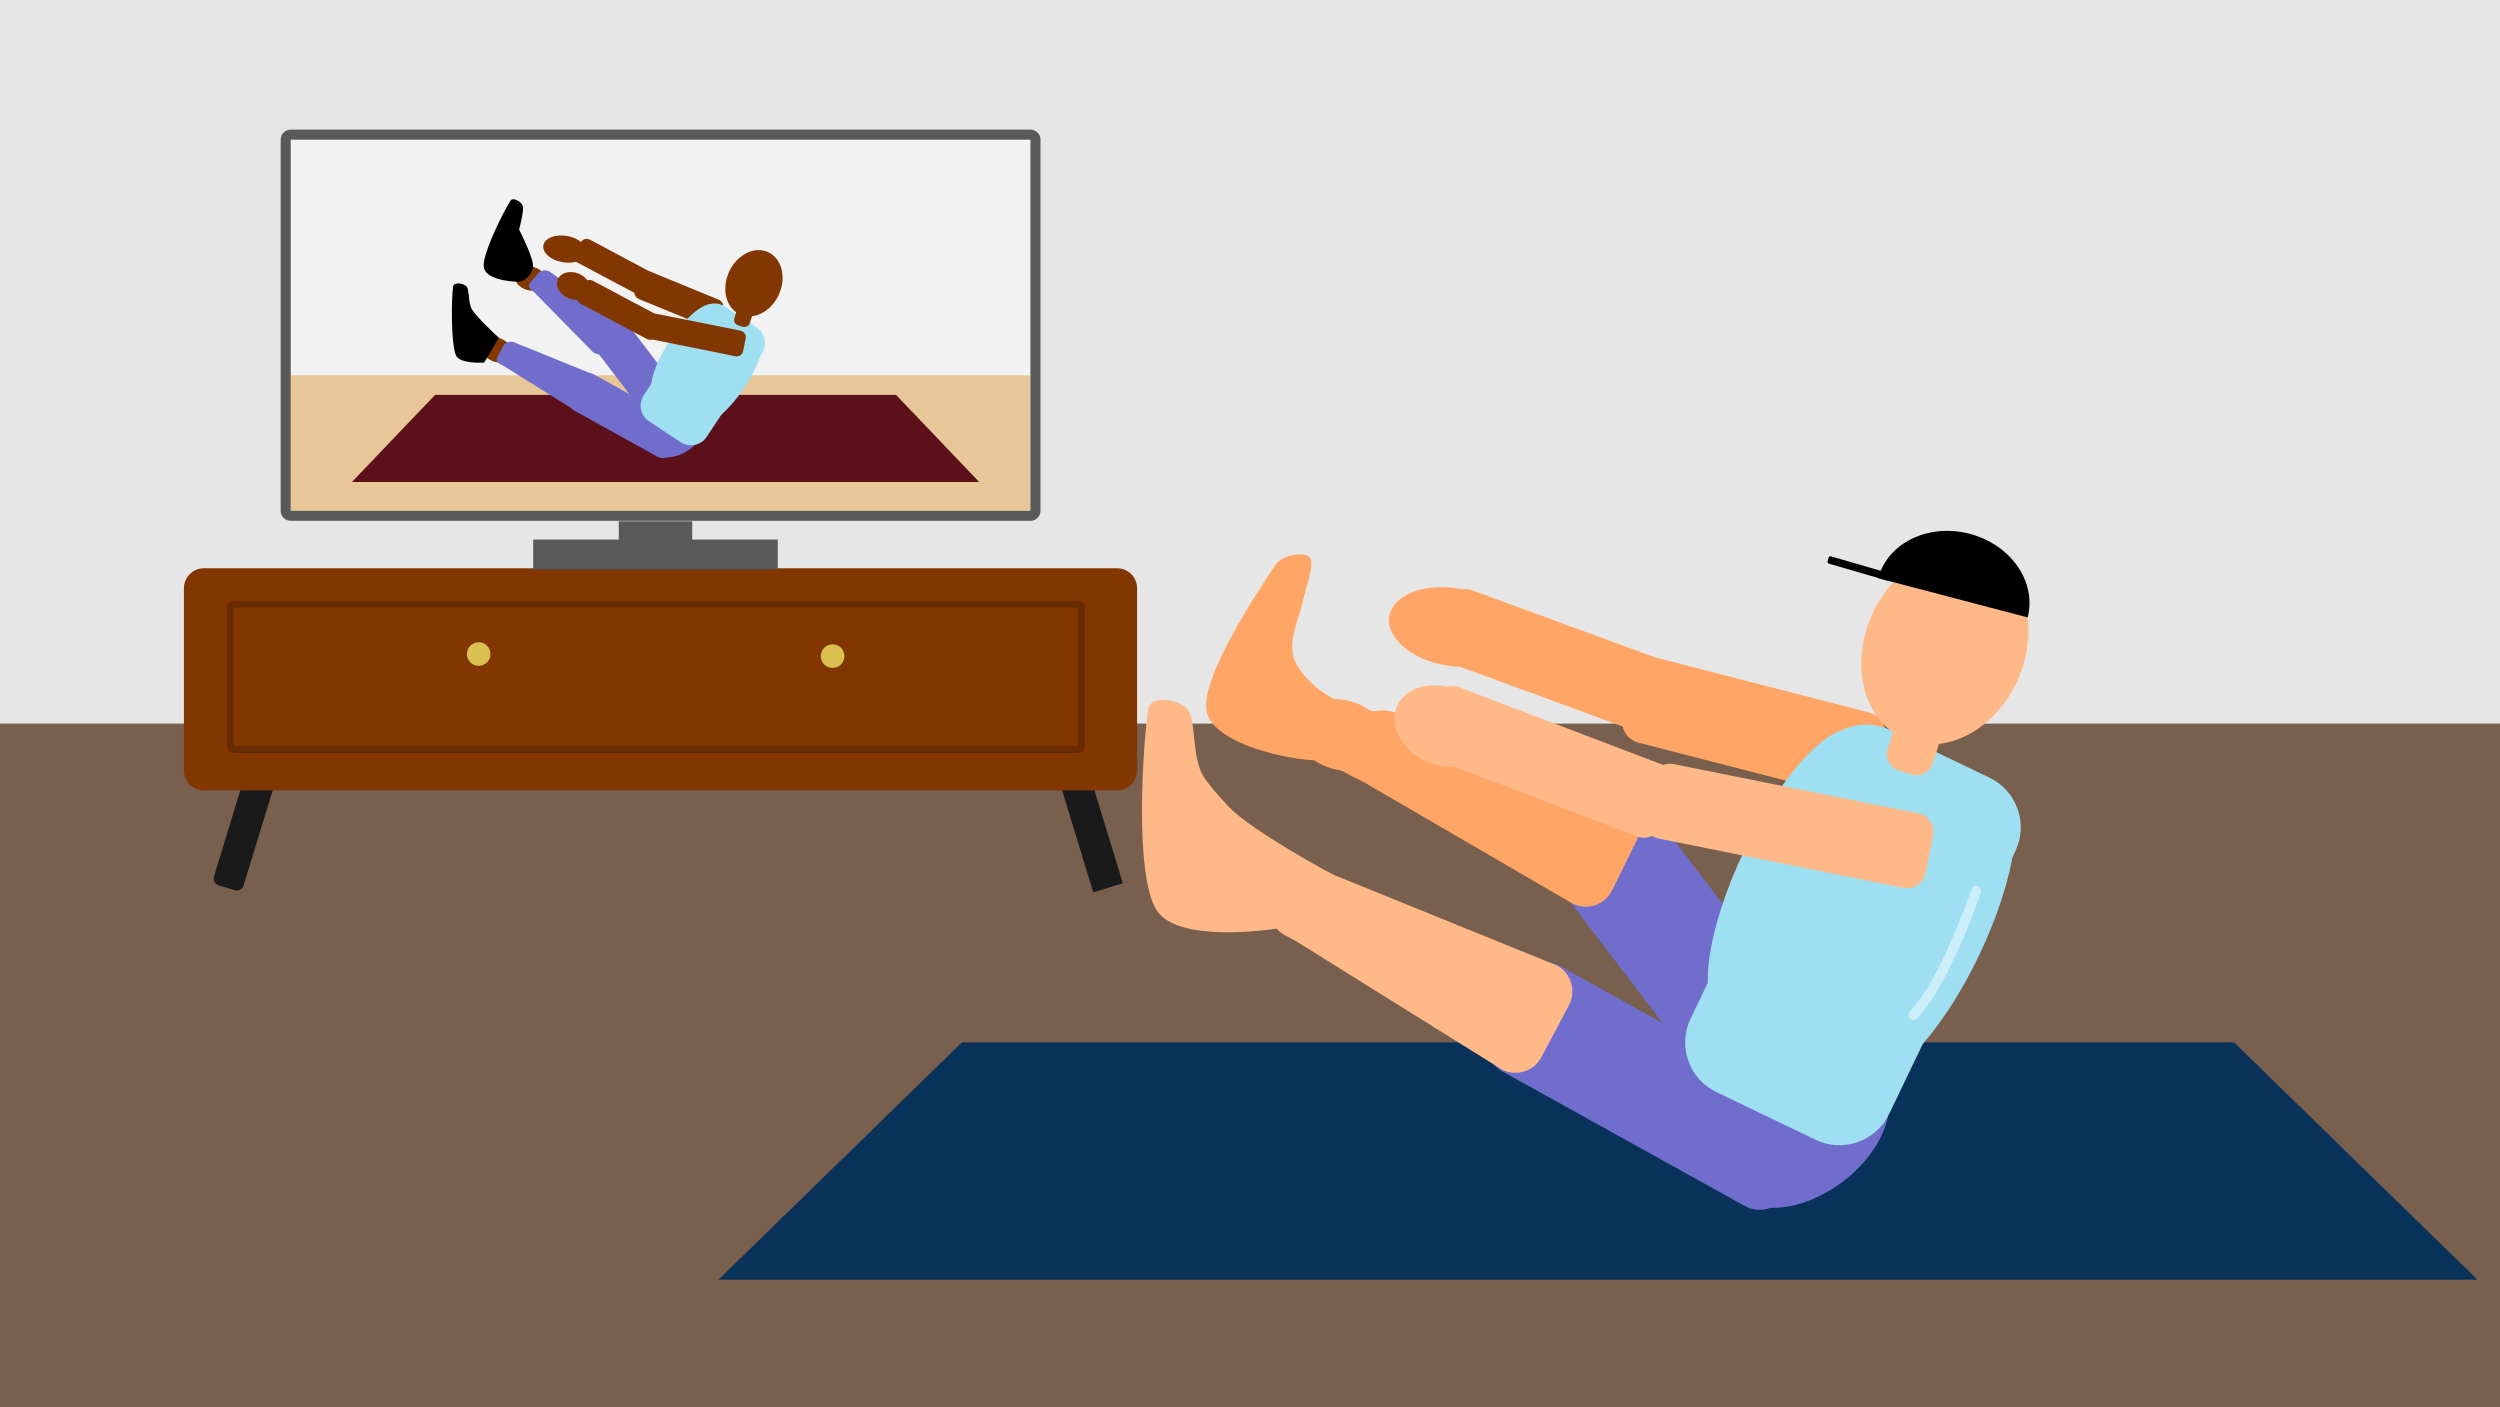
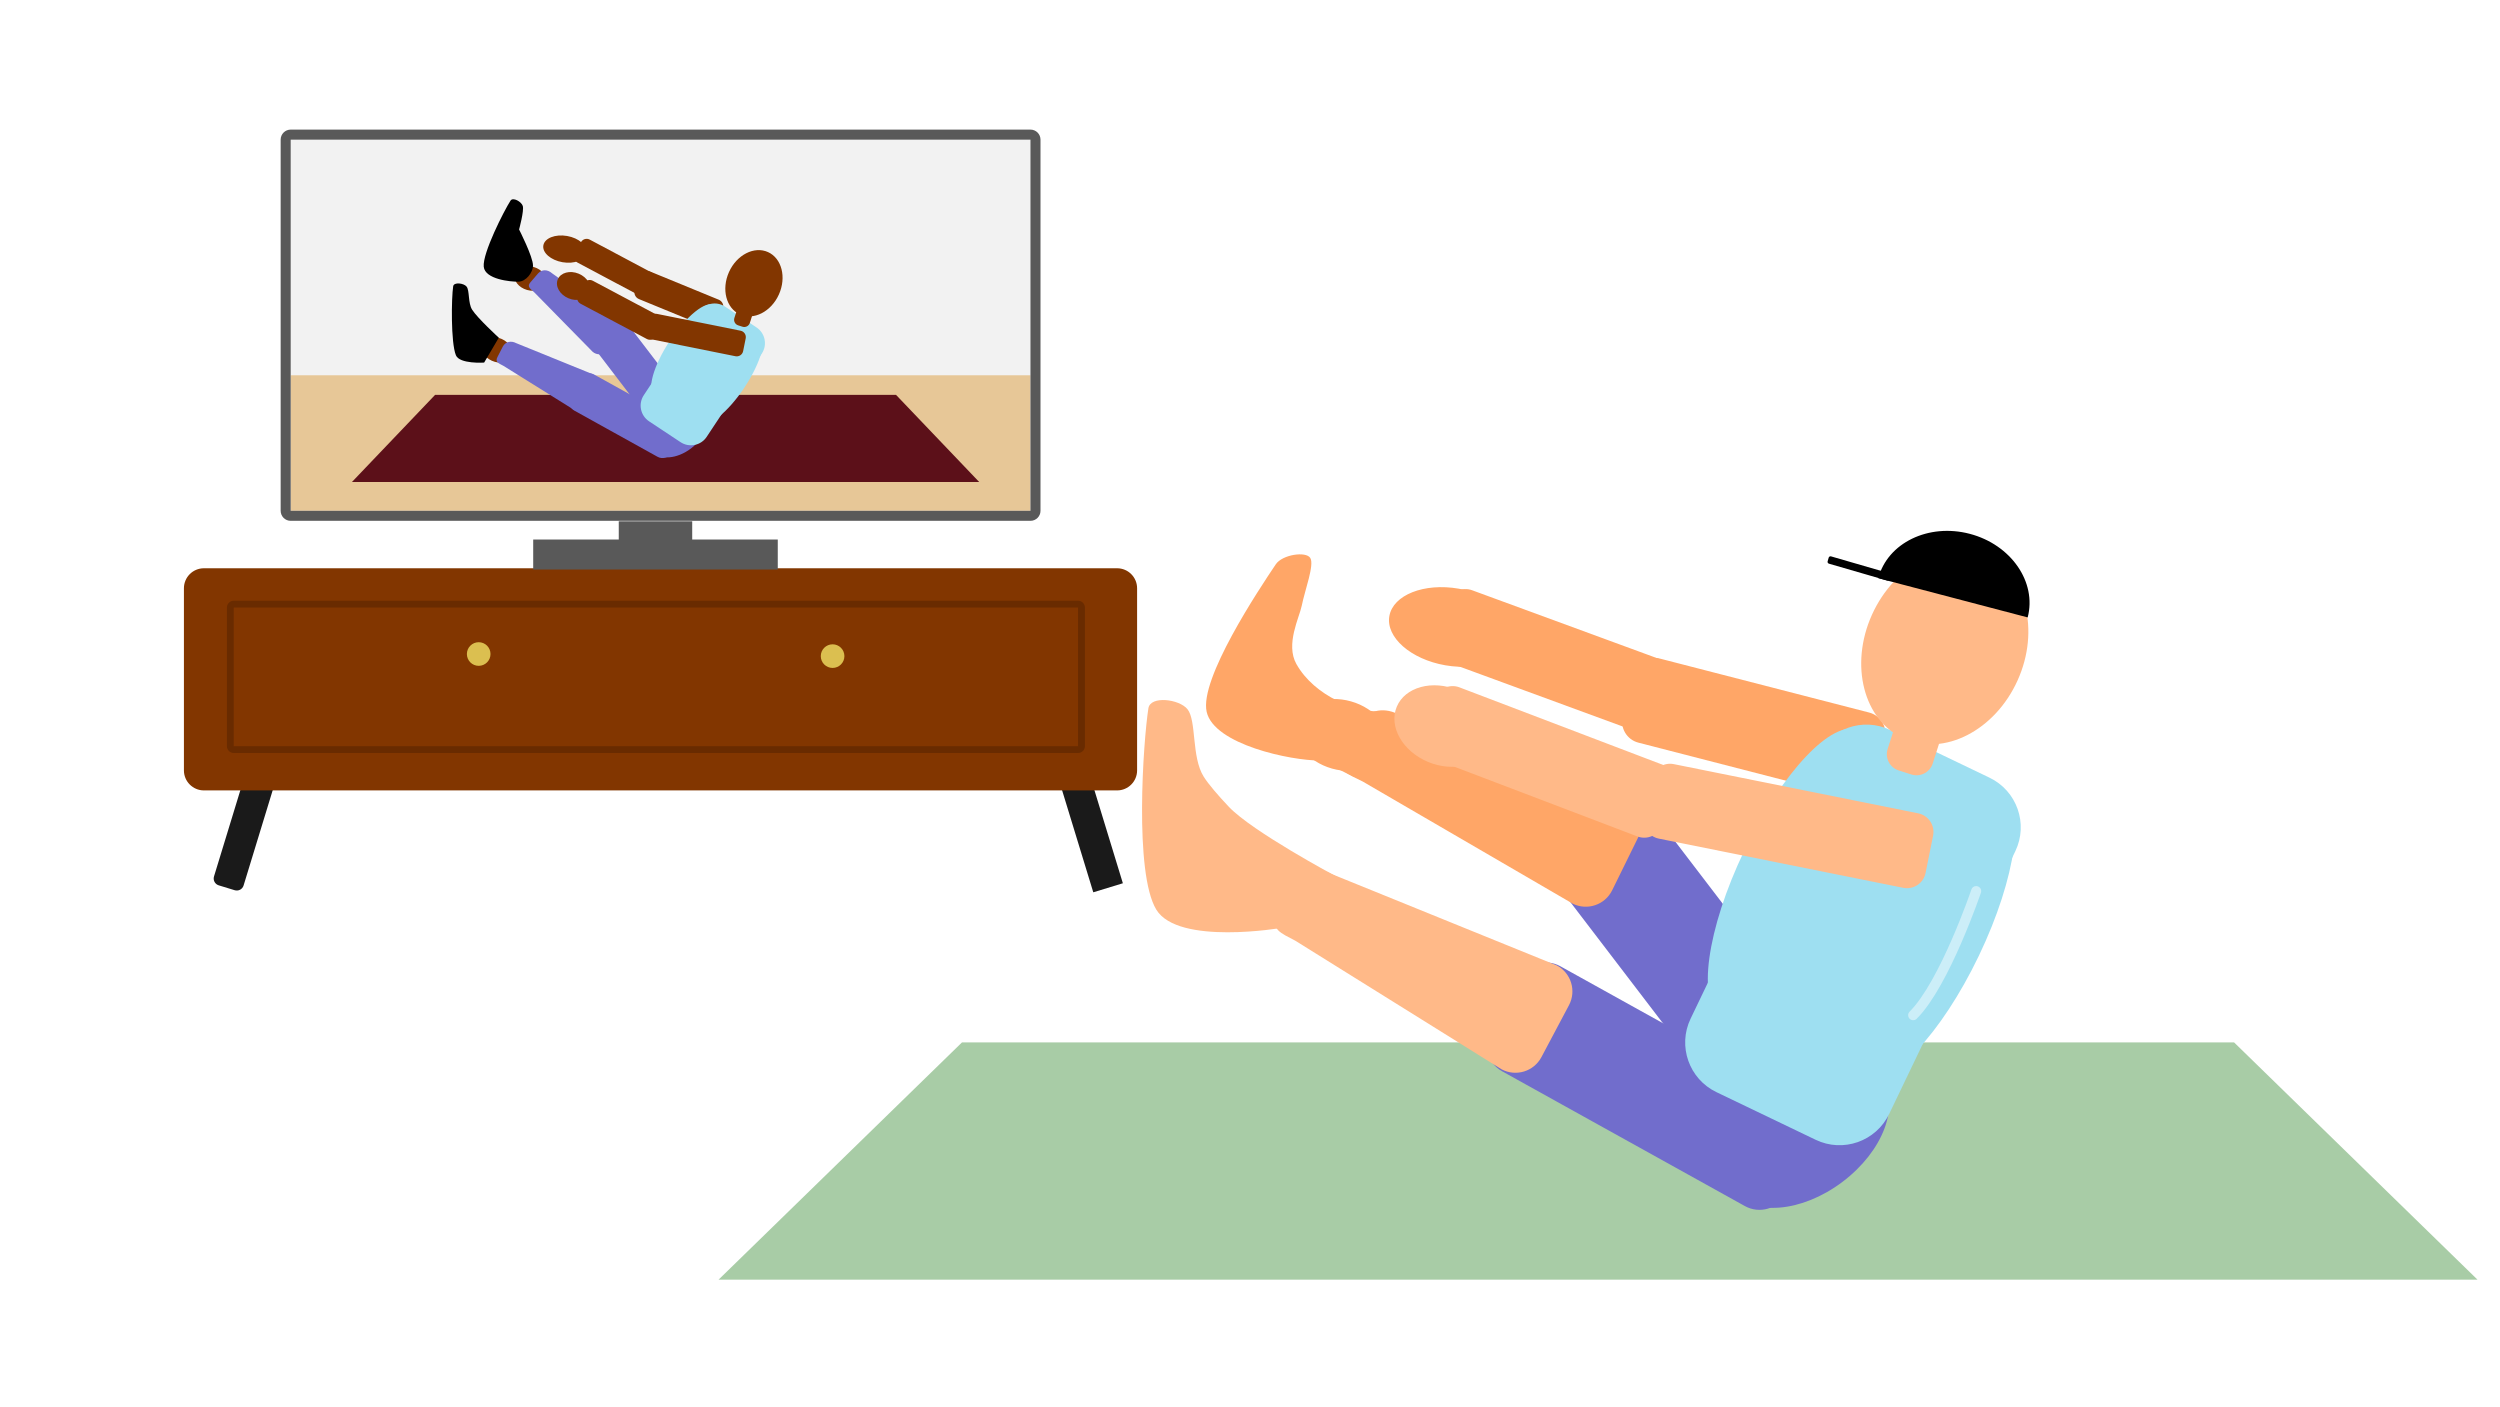
- <svg xmlns="http://www.w3.org/2000/svg" clip-rule="evenodd" fill-rule="evenodd" stroke-linecap="round" stroke-linejoin="round" stroke-miterlimit="1.5" version="1.1" viewBox="0 0 1920 1080" xml:space="preserve">
-   <rect x="-1108.6" y="-36.969" width="4139.8" height="1148" fill="#e6e6e6" />
-   <rect x="-39.954" y="555.74" width="2002.4" height="555.31" fill="#785f4e" />
-   <g>
-     <g>
-       <path d="m214.03 591.86c0.881-2.884-0.745-5.942-3.629-6.824l-12.271-3.75c-2.885-0.882-5.943 0.744-6.824 3.629l-26.958 88.202c-0.882 2.885 0.744 5.942 3.629 6.824l12.271 3.75c2.885 0.882 5.942-0.744 6.824-3.629l26.958-88.202z" fill="#1a1a1a" />
-       <path d="m809.48 586.63 22.724-6.946 30.153 98.656-22.724 6.945-30.153-98.655z" fill="#1a1a1a" />
-       <path d="m873.29 451.78c0-8.475-6.88-15.355-15.355-15.355h-701.33c-8.474-0-15.355 6.88-15.355 15.355v139.9c0 8.474 6.881 15.355 15.355 15.355h701.33c8.475-0 15.355-6.881 15.355-15.355v-139.9z" fill="#823600" />
-       <circle cx="367.64" cy="502.29" r="9.073" fill="#dbbf50" />
-       <circle cx="639.43" cy="503.9" r="9.073" fill="#dbbf50" />
-       <path d="m833.21 466.6c-0-2.903-2.353-5.256-5.256-5.256h-648.43c-2.903-0-5.256 2.353-5.256 5.256v106.46c0 2.902 2.353 5.256 5.256 5.256h648.43c2.903-0 5.256-2.354 5.256-5.256v-106.46zm-5.256-0h-648.43v106.46h648.43v-106.46z" fill="#692b00" />
+ <svg xmlns="http://www.w3.org/2000/svg" width="100%" height="100%" viewBox="0 0 1920 1080" version="1.1" xml:space="preserve" style="fill-rule:evenodd;clip-rule:evenodd;stroke-linecap:round;stroke-linejoin:round;stroke-miterlimit:1.5;">
+   <g id="TV-Set">
+     <g id="TV-Schrank">
+       <path d="M214.03,591.858c0.881,-2.884 -0.745,-5.942 -3.629,-6.824l-12.271,-3.75c-2.885,-0.882 -5.943,0.744 -6.824,3.629l-26.958,88.202c-0.882,2.885 0.744,5.942 3.629,6.824l12.271,3.75c2.885,0.882 5.942,-0.744 6.824,-3.629l26.958,-88.202Z" style="fill:#1a1a1a;" />
+       <path d="M809.485,586.632l22.724,-6.946l30.153,98.656l-22.724,6.945l-30.153,-98.655Z" style="fill:#1a1a1a;" />
+       <path d="M873.291,451.783c0,-8.475 -6.88,-15.355 -15.355,-15.355l-701.33,-0c-8.474,-0 -15.355,6.88 -15.355,15.355l0,139.901c0,8.474 6.881,15.355 15.355,15.355l701.33,-0c8.475,-0 15.355,-6.881 15.355,-15.355l0,-139.901Z" style="fill:#823600;" />
+       <circle cx="367.639" cy="502.289" r="9.073" style="fill:#dbbf50;" />
+       <circle cx="639.432" cy="503.902" r="9.073" style="fill:#dbbf50;" />
+       <path d="M833.209,466.601c-0,-2.903 -2.353,-5.256 -5.256,-5.256l-648.432,-0c-2.903,-0 -5.256,2.353 -5.256,5.256l0,106.459c0,2.902 2.353,5.256 5.256,5.256l648.432,-0c2.903,-0 5.256,-2.354 5.256,-5.256l-0,-106.459Zm-5.256,-0l-648.432,-0l0,106.459l648.432,-0l-0,-106.459Z" style="fill:#692b00;" />
    </g>
-     <rect x="223.26" y="107.25" width="568.12" height="285.03" fill="#f2f2f2" />
-     <clipPath id="c">
-       <rect x="223.26" y="107.25" width="568.12" height="285.03" />
-     </clipPath>
-     <g clip-path="url(#c)">
-       <rect x="190.82" y="288.22" width="633.98" height="124.62" fill="#e7c797" />
-     </g>
-     <path d="m799.11 107.25c-0-4.264-3.457-7.72-7.72-7.72h-568.12c-4.263-0-7.72 3.456-7.72 7.72v285.03c0 4.264 3.457 7.72 7.72 7.72h568.12c4.263 0 7.72-3.456 7.72-7.72v-285.03zm-7.72-0h-568.12v285.03h568.12v-285.03z" fill="#595959" />
-     <rect x="475.21" y="400.37" width="56.407" height="23.032" fill="#595959" />
-     <rect x="409.5" y="414.36" width="187.83" height="23.032" fill="#595959" />
-     <path d="m752.03 370.19h-481.76l63.865-66.911h354.03l63.865 66.911z" fill="#5c1019" />
-     <g fill="#823600">
-       <path d="m395.42 210.5c-1.381 4.878 2.824 10.345 9.384 12.202s13.007-0.596 14.387-5.474c1.381-4.878-2.824-10.346-9.384-12.202-6.56-1.857-13.007 0.596-14.387 5.474z" />
-       <path d="m370.26 263.66c-2.067 4.629 1.309 10.644 7.534 13.424s12.957 1.279 15.024-3.35-1.308-10.644-7.534-13.424c-6.225-2.78-12.957-1.279-15.024 3.35z" />
-     </g>
-     <g fill="#716dcc">
-       <path d="m471.01 247.46c3.464-2.647 8.425-1.983 11.072 1.481l44.369 58.069c2.647 3.464 1.983 8.425-1.481 11.072l-12.553 9.591c-3.464 2.647-8.425 1.983-11.072-1.481l-44.369-58.069c-2.647-3.464-1.983-8.425 1.481-11.072l12.553-9.591z" />
-       <path d="m445.68 290.78c2.116-3.811 6.928-5.187 10.74-3.071l63.892 35.474c3.811 2.116 5.188 6.929 3.071 10.74l-7.668 13.812c-2.116 3.811-6.929 5.187-10.74 3.071l-63.892-35.474c-3.812-2.116-5.188-6.929-3.072-10.74l7.669-13.812z" />
-       <path d="m386.2 266.1c2.002-3.772 6.408-4.597 10.18-2.595l59.105 23.993c3.772 2.002 5.209 6.69 3.208 10.462l-7.254 13.669c-2.001 3.772-6.689 5.21-10.461 3.208l-54.279-33.838c-3.772-2.001-6.66-3.016-4.659-6.788l4.16-8.111z" />
-       <path d="m511.96 319.68c10.76-8.107 23.677-9.139 28.828-2.303 5.15 6.837 0.595 18.968-10.165 27.075s-23.677 9.138-28.828 2.302c-5.15-6.836-0.595-18.968 10.165-27.074z" />
-       <path d="m413.32 209.9c2.831-3.197 7.308-2.964 10.505-0.132l51.816 37.203c3.197 2.832 3.493 7.726 0.661 10.923l-10.261 11.583c-2.831 3.197-7.725 3.493-10.922 0.661l-44.813-45.639c-3.197-2.831-5.766-4.496-2.934-7.692l5.948-6.907z" />
-     </g>
-     <path d="m383.08 259.36s-16.36-14.977-20.486-21.523c-3.245-5.148-1.844-14.754-4.269-17.751-2.155-2.664-9.751-3.615-10.277-0.229-1.366 8.789-1.883 43.194 2.079 52.963 2.809 6.925 21.693 5.65 21.693 5.65l11.26-19.11z" />
-     <path d="m409.35 203.97c0.06-6.681-10.694-27.723-10.694-27.723s3.94-14.337 2.847-18.034c-0.972-3.285-7.555-7.025-9.408-4.143-4.998 7.773-21.617 40.404-20.583 50.781 0.963 9.666 20.479 11.629 26.785 11.482 5.527-0.128 11.003-6.835 11.053-12.363z" />
-     <path d="m428.35 214.57c-2.172 5.212 1.523 11.718 8.247 14.52 6.723 2.801 13.944 0.845 16.116-4.367s-1.523-11.718-8.246-14.52-13.945-0.845-16.117 4.367z" fill="#823600" />
-     <path d="m450.25 194.16c0.965-5.563-5.635-11.36-14.73-12.938-9.094-1.578-17.262 1.658-18.227 7.221s5.635 11.361 14.73 12.939c9.095 1.577 17.262-1.658 18.227-7.222z" fill="#823600" />
-     <path d="m443.51 201.65c-2.435-1.296-3.359-4.325-2.064-6.759l4.696-8.824c1.296-2.434 4.325-3.359 6.759-2.063l50.966 27.123c2.435 1.296 3.359 4.325 2.064 6.76l-4.696 8.823c-1.296 2.434-4.325 3.359-6.759 2.063l-50.966-27.123z" fill="#823600" />
-     <path d="m445.87 233.25c-2.435-1.296-3.359-4.325-2.064-6.759l4.696-8.824c1.296-2.434 4.325-3.359 6.759-2.063l50.966 27.123c2.434 1.296 3.359 4.325 2.063 6.76l-4.695 8.823c-1.296 2.435-4.325 3.359-6.76 2.063l-50.965-27.123z" fill="#823600" />
-     <path d="m490.74 229.7c-2.914-1.196-4.308-4.532-3.112-7.446l4.334-10.559c1.196-2.914 4.533-4.308 7.446-3.112l52.562 21.575c2.914 1.196 4.309 4.532 3.113 7.446l-4.335 10.559c-1.196 2.914-4.532 4.308-7.446 3.112l-52.562-21.575z" fill="#823600" />
-     <g fill="#9edff1">
-       <path d="m536.76 239.56c4.413-6.666 13.408-8.495 20.074-4.082l24.157 15.993c6.666 4.413 8.495 13.408 4.082 20.075l-42.341 63.954c-4.414 6.666-13.409 8.495-20.075 4.081l-24.156-15.993c-6.667-4.413-8.496-13.408-4.082-20.074l42.341-63.954z" />
-       <path d="m583.59 255.5c-6.135-4.056-21.372 8.167-34.006 27.277-12.633 19.111-17.909 37.919-11.774 41.975 6.135 4.055 21.373-8.167 34.006-27.278s17.909-37.919 11.774-41.974z" />
-       <path d="m548.44 234.43c-6.135-4.055-21.372 8.168-34.006 27.278-12.633 19.111-17.909 37.919-11.774 41.974 6.135 4.056 21.373-8.167 34.006-27.277 12.633-19.111 17.909-37.919 11.774-41.975z" />
-     </g>
-     <g fill="#823600">
-       <path d="m566.87 235.24c0.754-2.357 3.28-3.659 5.638-2.906l3.322 1.063c2.358 0.754 3.66 3.28 2.906 5.637l-2.872 8.986c-0.754 2.357-3.28 3.66-5.638 2.906l-3.323-1.063c-2.357-0.753-3.66-3.28-2.906-5.637l2.873-8.986z" />
-       <path d="m589.82 193.59c-10.574-4.763-23.991 2.1-29.944 15.315-5.952 13.215-2.2 27.811 8.374 32.573 10.574 4.763 23.991-2.099 29.944-15.314 5.952-13.215 2.2-27.811-8.374-32.574z" />
-     </g>
-     <path d="m500.54 260.65c-2.704-0.544-4.457-3.181-3.913-5.885l1.972-9.798c0.545-2.704 3.182-4.458 5.886-3.913l64.295 12.942c2.704 0.545 4.457 3.182 3.913 5.886l-1.972 9.798c-0.545 2.704-3.182 4.457-5.886 3.913l-64.295-12.943z" fill="#823600" />
-     <clipPath id="b">
-       <path d="m500.54 260.65c-2.704-0.544-4.457-3.181-3.913-5.885l1.972-9.798c0.545-2.704 3.182-4.458 5.886-3.913l64.295 12.942c2.704 0.545 4.457 3.182 3.913 5.886l-1.972 9.798c-0.545 2.704-3.182 4.457-5.886 3.913l-64.295-12.943z" />
-     </clipPath>
-     <g clip-path="url(#b)">
-       <path d="m552.95 369.72c-2.684 4.343-8.661 6.381-13.337 4.55l-16.947-6.636c-4.677-1.831-6.294-6.844-3.609-11.186l27.345-44.231c2.684-4.343 8.66-6.382 13.337-4.55l16.947 6.636c4.676 1.831 6.294 6.844 3.609 11.186l-27.345 44.231z" fill="#ffb988" />
+     <g id="TV">
+       <rect x="223.264" y="107.249" width="568.123" height="285.031" style="fill:#f2f2f2;" />
+       <clipPath id="_clip1">
+         <rect x="223.264" y="107.249" width="568.123" height="285.031" />
+       </clipPath>
+       <g clip-path="url(#_clip1)">
+         <rect x="190.815" y="288.222" width="633.982" height="124.622" style="fill:#e7c797;" />
+       </g>
+       <path d="M799.108,107.249c-0,-4.264 -3.457,-7.72 -7.72,-7.72l-568.124,-0c-4.263,-0 -7.72,3.456 -7.72,7.72l0,285.031c0,4.264 3.457,7.72 7.72,7.72l568.124,0c4.263,0 7.72,-3.456 7.72,-7.72l-0,-285.031Zm-7.72,-0l-568.124,-0l0,285.031l568.124,0l-0,-285.031Z" style="fill:#595959;" />
+       <rect x="475.209" y="400.367" width="56.407" height="23.032" style="fill:#595959;" />
+       <rect x="409.496" y="414.356" width="187.831" height="23.032" style="fill:#595959;" />
+       <path d="M752.032,370.188l-481.76,-0l63.865,-66.911l354.03,-0l63.865,66.911Z" style="fill:#5c1019;" />
+       <g id="Mensch">
+         <g id="Knöchel">
+           <path d="M395.422,210.497c-1.381,4.878 2.824,10.345 9.384,12.202c6.56,1.857 13.007,-0.596 14.387,-5.474c1.381,-4.878 -2.824,-10.346 -9.384,-12.202c-6.56,-1.857 -13.007,0.596 -14.387,5.474Z" style="fill:#823600;" />
+           <path d="M370.262,263.655c-2.067,4.629 1.309,10.644 7.534,13.424c6.225,2.78 12.957,1.279 15.024,-3.35c2.067,-4.629 -1.308,-10.644 -7.534,-13.424c-6.225,-2.78 -12.957,-1.279 -15.024,3.35Z" style="fill:#823600;" />
+         </g>
+         <g id="Hände">
+           <g id="Schuhe">
+             <g id="Hose">
+               <path d="M471.012,247.459c3.464,-2.647 8.425,-1.983 11.072,1.481l44.369,58.069c2.647,3.464 1.983,8.425 -1.481,11.072l-12.553,9.591c-3.464,2.647 -8.425,1.983 -11.072,-1.481l-44.369,-58.069c-2.647,-3.464 -1.983,-8.425 1.481,-11.072l12.553,-9.591Z" style="fill:#716dcc;" />
+               <path d="M445.679,290.783c2.116,-3.811 6.928,-5.187 10.74,-3.071l63.892,35.474c3.811,2.116 5.188,6.929 3.071,10.74l-7.668,13.812c-2.116,3.811 -6.929,5.187 -10.74,3.071l-63.892,-35.474c-3.812,-2.116 -5.188,-6.929 -3.072,-10.74l7.669,-13.812Z" style="fill:#716dcc;" />
+               <path d="M386.202,266.101c2.002,-3.772 6.408,-4.597 10.18,-2.595l59.105,23.993c3.772,2.002 5.209,6.69 3.208,10.462l-7.254,13.669c-2.001,3.772 -6.689,5.21 -10.461,3.208l-54.279,-33.838c-3.772,-2.001 -6.66,-3.016 -4.659,-6.788l4.16,-8.111Z" style="fill:#716dcc;" />
+               <path d="M511.965,319.683c10.76,-8.107 23.677,-9.139 28.828,-2.303c5.15,6.837 0.595,18.968 -10.165,27.075c-10.76,8.107 -23.677,9.138 -28.828,2.302c-5.15,-6.836 -0.595,-18.968 10.165,-27.074Z" style="fill:#716dcc;" />
+               <path d="M413.322,209.903c2.831,-3.197 7.308,-2.964 10.505,-0.132l51.816,37.203c3.197,2.832 3.493,7.726 0.661,10.923l-10.261,11.583c-2.831,3.197 -7.725,3.493 -10.922,0.661l-44.813,-45.639c-3.197,-2.831 -5.766,-4.496 -2.934,-7.692l5.948,-6.907Z" style="fill:#716dcc;" />
+             </g>
+             <path d="M383.077,259.358c0,0 -16.36,-14.977 -20.486,-21.523c-3.245,-5.148 -1.844,-14.754 -4.269,-17.751c-2.155,-2.664 -9.751,-3.615 -10.277,-0.229c-1.366,8.789 -1.883,43.194 2.079,52.963c2.809,6.925 21.693,5.65 21.693,5.65l11.26,-19.11Z" />
+             <path d="M409.348,203.966c0.06,-6.681 -10.694,-27.723 -10.694,-27.723c0,0 3.94,-14.337 2.847,-18.034c-0.972,-3.285 -7.555,-7.025 -9.408,-4.143c-4.998,7.773 -21.617,40.404 -20.583,50.781c0.963,9.666 20.479,11.629 26.785,11.482c5.527,-0.128 11.003,-6.835 11.053,-12.363Z" />
+           </g>
+           <path d="M428.352,214.57c-2.172,5.212 1.523,11.718 8.247,14.52c6.723,2.801 13.944,0.845 16.116,-4.367c2.172,-5.212 -1.523,-11.718 -8.246,-14.52c-6.723,-2.802 -13.945,-0.845 -16.117,4.367Z" style="fill:#823600;" />
+           <path d="M450.249,194.164c0.965,-5.563 -5.635,-11.36 -14.73,-12.938c-9.094,-1.578 -17.262,1.658 -18.227,7.221c-0.965,5.563 5.635,11.361 14.73,12.939c9.095,1.577 17.262,-1.658 18.227,-7.222Z" style="fill:#823600;" />
+         </g>
+         <g id="Oberteil">
+           <path d="M443.508,201.654c-2.435,-1.296 -3.359,-4.325 -2.064,-6.759l4.696,-8.824c1.296,-2.434 4.325,-3.359 6.759,-2.063l50.966,27.123c2.435,1.296 3.359,4.325 2.064,6.76l-4.696,8.823c-1.296,2.434 -4.325,3.359 -6.759,2.063l-50.966,-27.123Z" style="fill:#823600;" />
+           <path d="M445.869,233.253c-2.435,-1.296 -3.359,-4.325 -2.064,-6.759l4.696,-8.824c1.296,-2.434 4.325,-3.359 6.759,-2.063l50.966,27.123c2.434,1.296 3.359,4.325 2.063,6.76l-4.695,8.823c-1.296,2.435 -4.325,3.359 -6.76,2.063l-50.965,-27.123Z" style="fill:#823600;" />
+           <path d="M490.741,229.702c-2.914,-1.196 -4.308,-4.532 -3.112,-7.446l4.334,-10.559c1.196,-2.914 4.533,-4.308 7.446,-3.112l52.562,21.575c2.914,1.196 4.309,4.532 3.113,7.446l-4.335,10.559c-1.196,2.914 -4.532,4.308 -7.446,3.112l-52.562,-21.575Z" style="fill:#823600;" />
+           <g id="Rumpf">
+             <path d="M536.765,239.557c4.413,-6.666 13.408,-8.495 20.074,-4.082l24.157,15.993c6.666,4.413 8.495,13.408 4.082,20.075l-42.341,63.954c-4.414,6.666 -13.409,8.495 -20.075,4.081l-24.156,-15.993c-6.667,-4.413 -8.496,-13.408 -4.082,-20.074l42.341,-63.954Z" style="fill:#9edff1;" />
+             <path d="M583.59,255.505c-6.135,-4.056 -21.372,8.167 -34.006,27.277c-12.633,19.111 -17.909,37.919 -11.774,41.975c6.135,4.055 21.373,-8.167 34.006,-27.278c12.633,-19.111 17.909,-37.919 11.774,-41.974Z" style="fill:#9edff1;" />
+             <path d="M548.438,234.434c-6.135,-4.055 -21.372,8.168 -34.006,27.278c-12.633,19.111 -17.909,37.919 -11.774,41.974c6.135,4.056 21.373,-8.167 34.006,-27.277c12.633,-19.111 17.909,-37.919 11.774,-41.975Z" style="fill:#9edff1;" />
+           </g>
+         </g>
+         <g id="Kopf">
+           <path d="M566.871,235.241c0.754,-2.357 3.28,-3.659 5.638,-2.906l3.322,1.063c2.358,0.754 3.66,3.28 2.906,5.637l-2.872,8.986c-0.754,2.357 -3.28,3.66 -5.638,2.906l-3.323,-1.063c-2.357,-0.753 -3.66,-3.28 -2.906,-5.637l2.873,-8.986Z" style="fill:#823600;" />
+           <path d="M589.815,193.594c-10.574,-4.763 -23.991,2.1 -29.944,15.315c-5.952,13.215 -2.2,27.811 8.374,32.573c10.574,4.763 23.991,-2.099 29.944,-15.314c5.952,-13.215 2.2,-27.811 -8.374,-32.574Z" style="fill:#823600;" />
+         </g>
+         <path d="M500.544,260.646c-2.704,-0.544 -4.457,-3.181 -3.913,-5.885l1.972,-9.798c0.545,-2.704 3.182,-4.458 5.886,-3.913l64.295,12.942c2.704,0.545 4.457,3.182 3.913,5.886l-1.972,9.798c-0.545,2.704 -3.182,4.457 -5.886,3.913l-64.295,-12.943Z" style="fill:#823600;" />
+         <clipPath id="_clip2">
+           <path d="M500.544,260.646c-2.704,-0.544 -4.457,-3.181 -3.913,-5.885l1.972,-9.798c0.545,-2.704 3.182,-4.458 5.886,-3.913l64.295,12.942c2.704,0.545 4.457,3.182 3.913,5.886l-1.972,9.798c-0.545,2.704 -3.182,4.457 -5.886,3.913l-64.295,-12.943Z" />
+         </clipPath>
+         <g clip-path="url(#_clip2)">
+           <path d="M552.947,369.724c-2.684,4.343 -8.661,6.381 -13.337,4.55l-16.947,-6.636c-4.677,-1.831 -6.294,-6.844 -3.609,-11.186l27.345,-44.231c2.684,-4.343 8.66,-6.382 13.337,-4.55l16.947,6.636c4.676,1.831 6.294,6.844 3.609,11.186l-27.345,44.231Z" style="fill:#ffb988;" />
+         </g>
+       </g>
    </g>
  </g>
-   <path d="m1902.7 982.78h-1350.9l186.95-182.22h976.97l186.95 182.22z" fill="#083259" />
-   <g>
-     <g>
-       <path d="m995.57 554.64c-4.031 14.24 8.245 30.202 27.396 35.622 19.15 5.419 37.97-1.741 42-15.981s-8.246-30.202-27.396-35.622c-19.151-5.419-37.97 1.741-42 15.981z" fill="#ffa667" />
-       <path d="m942.07 668.99c-6.035 13.513 3.82 31.072 21.993 39.187 18.174 8.116 37.827 3.733 43.861-9.78 6.035-13.513-3.821-31.073-21.994-39.188s-37.826-3.733-43.86 9.781z" fill="#ffb988" />
-     </g>
-     <g>
-       <g>
-         <g>
-           <path d="m1240.9 624.56c10.112-7.727 24.595-5.79 32.322 4.322l129.53 169.52c7.727 10.113 5.79 24.596-4.323 32.323l-36.645 28c-10.112 7.726-24.596 5.789-32.322-4.323l-129.53-169.52c-7.726-10.113-5.789-24.596 4.323-32.323l36.646-27.999z" fill="#716dcc" />
-           <path d="m1167 751.03c6.177-11.127 20.226-15.145 31.353-8.967l186.52 103.56c11.127 6.178 15.144 20.227 8.967 31.353l-22.387 40.32c-6.178 11.127-20.227 15.145-31.353 8.967l-186.52-103.56c-11.127-6.178-15.145-20.227-8.967-31.353l22.387-40.32z" fill="#716dcc" />
-           <path d="m993.35 678.98c5.844-11.012 18.708-13.421 29.72-7.577l172.54 70.045c11.012 5.843 15.208 19.528 9.364 30.54l-21.175 39.905c-5.843 11.012-19.528 15.209-30.54 9.365l-158.46-98.783c-11.012-5.843-19.444-8.805-13.601-19.817l12.143-23.678z" fill="#ffb988" />
-           <path d="m1360.5 835.4c31.412-23.666 69.122-26.678 84.157-6.721 15.036 19.957 1.74 55.373-29.673 79.039-31.412 23.666-69.122 26.677-84.157 6.721-15.035-19.957-1.739-55.373 29.673-79.039z" fill="#716dcc" />
-           <path d="m1043.7 556.73c5.504-11.186 18.288-13.988 29.474-8.484l174.61 64.728c11.186 5.504 15.799 19.053 10.295 30.239l-19.943 40.535c-5.504 11.186-19.053 15.799-30.239 10.296l-161.41-93.885c-11.186-5.503-19.705-8.205-14.201-19.391l11.412-24.038z" fill="#ffa667" />
+   <g id="echt">
+     <path d="M1902.72,982.78l-1350.87,0l186.951,-182.219l976.97,-0l186.951,182.219Z" style="fill:#a8cca6;" />
+     <g id="Mensch1">
+       <g id="Knöchel1">
+         <path d="M995.574,554.639c-4.031,14.24 8.245,30.202 27.396,35.622c19.15,5.419 37.97,-1.741 42,-15.981c4.03,-14.24 -8.246,-30.202 -27.396,-35.622c-19.151,-5.419 -37.97,1.741 -42,15.981Z" style="fill:#ffa667;" />
+         <path d="M942.068,668.989c-6.035,13.513 3.82,31.072 21.993,39.187c18.174,8.116 37.827,3.733 43.861,-9.78c6.035,-13.513 -3.821,-31.073 -21.994,-39.188c-18.173,-8.115 -37.826,-3.733 -43.86,9.781Z" style="fill:#ffb988;" />
+       </g>
+       <g id="Hände1">
+         <g id="Schuhe1">
+           <g id="Hose1">
+             <path d="M1240.94,624.556c10.112,-7.727 24.595,-5.79 32.322,4.322l129.527,169.522c7.727,10.113 5.79,24.596 -4.323,32.323l-36.645,28c-10.112,7.726 -24.596,5.789 -32.322,-4.323l-129.528,-169.522c-7.726,-10.113 -5.789,-24.596 4.323,-32.323l36.646,-27.999Z" style="fill:#716dcc;" />
+             <path d="M1166.98,751.033c6.177,-11.127 20.226,-15.145 31.353,-8.967l186.521,103.561c11.127,6.178 15.144,20.227 8.967,31.353l-22.387,40.32c-6.178,11.127 -20.227,15.145 -31.353,8.967l-186.521,-103.561c-11.127,-6.178 -15.145,-20.227 -8.967,-31.353l22.387,-40.32Z" style="fill:#716dcc;" />
+             <path d="M993.349,678.978c5.844,-11.012 18.708,-13.421 29.72,-7.577l172.545,70.045c11.012,5.843 15.208,19.528 9.364,30.54l-21.175,39.905c-5.843,11.012 -19.528,15.209 -30.54,9.365l-158.456,-98.783c-11.012,-5.843 -19.444,-8.805 -13.601,-19.817l12.143,-23.678Z" style="fill:#ffb988;" />
+             <path d="M1360.49,835.399c31.412,-23.666 69.122,-26.678 84.157,-6.721c15.036,19.957 1.74,55.373 -29.673,79.039c-31.412,23.666 -69.122,26.677 -84.157,6.721c-15.035,-19.957 -1.739,-55.373 29.673,-79.039Z" style="fill:#716dcc;" />
+             <path d="M1043.7,556.732c5.504,-11.186 18.288,-13.988 29.474,-8.484l174.609,64.728c11.186,5.504 15.799,19.053 10.295,30.239l-19.943,40.535c-5.504,11.186 -19.053,15.799 -30.239,10.296l-161.407,-93.885c-11.186,-5.503 -19.705,-8.205 -14.201,-19.391l11.412,-24.038Z" style="fill:#ffa667;" />
+           </g>
+           <path d="M1026.24,673.101c-0,0 -64.565,-34.459 -82.585,-53.579c-8.2,-8.701 -15.461,-17.085 -19.227,-23.061c-9.474,-15.03 -5.385,-43.072 -12.463,-51.82c-6.291,-7.777 -28.466,-10.554 -30.002,-0.669c-3.989,25.657 -11.007,126.511 6.07,154.615c16.859,27.747 96.39,14.01 96.39,14.01l41.817,-39.496Z" style="fill:#ffb988;" />
+           <path d="M1062.96,546.336c-20.71,1.475 -53.393,-11.562 -67.339,-36.362c-8.512,-15.137 2.329,-35.815 4.119,-44.79c2.394,-12.003 9.865,-31.379 6.545,-36.682c-3.321,-5.302 -21.457,-2.576 -26.467,4.865c-13.261,19.698 -58.785,88.202 -53.104,113.324c5.681,25.123 64.482,37.47 87.189,37.41c4.319,-0.011 26.944,15.781 32.58,13.093c21.295,-10.156 29.204,-51.764 16.477,-50.858Z" style="fill:#ffa667;" />
        </g>
-         <path d="m1026.2 673.1s-64.565-34.459-82.585-53.579c-8.2-8.701-15.461-17.085-19.227-23.061-9.474-15.03-5.385-43.072-12.463-51.82-6.291-7.777-28.466-10.554-30.002-0.669-3.989 25.657-11.007 126.51 6.07 154.62 16.859 27.747 96.39 14.01 96.39 14.01l41.817-39.496z" fill="#ffb988" />
-         <path d="m1063 546.34c-20.71 1.475-53.393-11.562-67.339-36.362-8.512-15.137 2.329-35.815 4.119-44.79 2.394-12.003 9.865-31.379 6.545-36.682-3.321-5.302-21.457-2.576-26.467 4.865-13.261 19.698-58.785 88.202-53.104 113.32 5.681 25.123 64.482 37.47 87.189 37.41 4.319-0.011 26.944 15.781 32.58 13.093 21.295-10.156 29.204-51.764 16.477-50.858z" fill="#ffa667" />
+         <path d="M1072.71,542.787c-6.341,15.215 4.446,34.209 24.074,42.388c19.627,8.179 40.709,2.467 47.05,-12.748c6.34,-15.215 -4.447,-34.208 -24.074,-42.387c-19.627,-8.18 -40.709,-2.468 -47.05,12.747Z" style="fill:#ffb988;" />
+         <path d="M1163.23,489.865c2.818,-16.241 -16.45,-33.165 -43.001,-37.771c-26.551,-4.606 -50.394,4.84 -53.211,21.08c-2.817,16.241 16.451,33.166 43.001,37.772c26.551,4.606 50.394,-4.84 53.211,-21.081Z" style="fill:#ffa667;" />
      </g>
-       <path d="m1072.7 542.79c-6.341 15.215 4.446 34.209 24.074 42.388 19.627 8.179 40.709 2.467 47.05-12.748 6.34-15.215-4.447-34.208-24.074-42.387-19.627-8.18-40.709-2.468-47.05 12.747z" fill="#ffb988" />
-       <path d="m1163.2 489.86c2.818-16.241-16.45-33.165-43.001-37.771s-50.394 4.84-53.211 21.08c-2.817 16.241 16.451 33.166 43.001 37.772 26.551 4.606 50.394-4.84 53.211-21.081z" fill="#ffa667" />
-     </g>
-     <g>
-       <path d="m1110.5 508.09c-7.558-2.775-11.441-11.165-8.666-18.723l10.058-27.39c2.775-7.559 11.165-11.442 18.723-8.666l158.21 58.095c7.558 2.775 11.442 11.165 8.666 18.723l-10.057 27.39c-2.776 7.559-11.165 11.442-18.724 8.666l-158.21-58.095z" fill="#ffa667" />
-       <path d="m1100.1 582.41c-7.524-2.866-11.306-11.301-8.44-18.826l10.385-27.267c2.866-7.525 11.302-11.307 18.827-8.441l157.5 59.992c7.525 2.866 11.307 11.302 8.441 18.826l-10.386 27.267c-2.866 7.525-11.302 11.307-18.826 8.441l-157.5-59.992z" fill="#ffb988" />
-       <path d="m1258.3 570.35c-8.904-2.296-14.269-11.389-11.973-20.292l8.319-32.265c2.296-8.904 11.388-14.269 20.292-11.973l160.62 41.413c8.904 2.296 14.269 11.388 11.973 20.292l-8.319 32.265c-2.296 8.903-11.389 14.268-20.292 11.973l-160.62-41.413z" fill="#ffa667" />
-       <g fill="#9edff1">
-         <path d="m1395.3 580.48c10.103-21.04 35.386-29.92 56.425-19.817l76.242 36.607c21.039 10.102 29.919 35.385 19.817 56.425l-96.918 201.85c-10.102 21.04-35.386 29.92-56.425 19.817l-76.242-36.607c-21.039-10.102-29.919-35.385-19.817-56.425l96.918-201.85z" />
-         <path d="m1537.1 607.91c-19.361-9.28-58.547 32.149-87.453 92.457-28.906 60.309-36.656 116.8-17.295 126.08 19.36 9.28 58.547-32.149 87.453-92.458 28.906-60.308 36.656-116.8 17.295-126.08z" />
-         <path d="m1427 561.01c-19.361-9.28-58.547 32.149-87.453 92.458-28.906 60.308-36.656 116.8-17.295 126.08 19.36 9.28 58.547-32.149 87.453-92.457 28.906-60.309 36.656-116.8 17.295-126.08z" />
+       <g id="Oberteil1">
+         <path d="M1110.48,508.094c-7.558,-2.775 -11.441,-11.165 -8.666,-18.723l10.058,-27.39c2.775,-7.559 11.165,-11.442 18.723,-8.666l158.213,58.095c7.558,2.775 11.442,11.165 8.666,18.723l-10.057,27.39c-2.776,7.559 -11.165,11.442 -18.724,8.666l-158.213,-58.095Z" style="fill:#ffa667;" />
+         <path d="M1100.07,582.412c-7.524,-2.866 -11.306,-11.301 -8.44,-18.826l10.385,-27.267c2.866,-7.525 11.302,-11.307 18.827,-8.441l157.503,59.992c7.525,2.866 11.307,11.302 8.441,18.826l-10.386,27.267c-2.866,7.525 -11.302,11.307 -18.826,8.441l-157.504,-59.992Z" style="fill:#ffb988;" />
+         <path d="M1258.27,570.354c-8.904,-2.296 -14.269,-11.389 -11.973,-20.292l8.319,-32.265c2.296,-8.904 11.388,-14.269 20.292,-11.973l160.615,41.413c8.904,2.296 14.269,11.388 11.973,20.292l-8.319,32.265c-2.296,8.903 -11.389,14.268 -20.292,11.973l-160.615,-41.413Z" style="fill:#ffa667;" />
+         <g id="Rumpf1">
+           <path d="M1395.3,580.482c10.103,-21.04 35.386,-29.92 56.425,-19.817l76.242,36.607c21.039,10.102 29.919,35.385 19.817,56.425l-96.918,201.848c-10.102,21.04 -35.386,29.92 -56.425,19.817l-76.242,-36.607c-21.039,-10.102 -29.919,-35.385 -19.817,-56.425l96.918,-201.848Z" style="fill:#9edff1;" />
+           <path d="M1537.08,607.911c-19.361,-9.28 -58.547,32.149 -87.453,92.457c-28.906,60.309 -36.656,116.805 -17.295,126.085c19.36,9.28 58.547,-32.149 87.453,-92.458c28.906,-60.308 36.656,-116.805 17.295,-126.084Z" style="fill:#9edff1;" />
+           <path d="M1427.01,561.009c-19.361,-9.28 -58.547,32.149 -87.453,92.458c-28.906,60.308 -36.656,116.805 -17.295,126.084c19.36,9.28 58.547,-32.149 87.453,-92.457c28.906,-60.309 36.656,-116.805 17.295,-126.085Z" style="fill:#9edff1;" />
+         </g>
      </g>
-     </g>
-     <g fill="#ffb988">
-       <path d="m1458.1 549c2.2-6.883 9.575-10.685 16.458-8.484l9.7 3.101c6.883 2.201 10.684 9.575 8.484 16.458l-8.387 26.231c-2.2 6.883-9.575 10.684-16.458 8.484l-9.7-3.102c-6.883-2.2-10.684-9.575-8.484-16.458l8.387-26.23z" />
-       <path d="m1525.1 427.42c-30.869-13.904-70.038 6.129-87.415 44.708s-6.424 81.189 24.445 95.093 70.038-6.129 87.415-44.708 6.424-81.188-24.445-95.093z" />
-     </g>
-     <path d="m1442.5 444.06c7.125-27.138 38.585-42.395 70.266-34.077 31.682 8.319 51.588 37.062 44.463 64.2l-114.73-30.123z" />
-     <path d="m1404.4 428.29c0.224-0.773 1.034-1.218 1.807-0.994l44.807 12.996c0.773 0.224 1.219 1.034 0.995 1.807l-0.813 2.801c-0.224 0.772-1.034 1.218-1.807 0.994l-44.807-12.996c-0.773-0.224-1.218-1.034-0.994-1.807l0.812-2.801z" />
-     <path d="m1517.7 684.36s-24.228 71.236-48.382 95.291" fill="none" stroke="#cceef8" stroke-width="7.72px" />
-     <path d="m1274 644.06c-7.894-1.589-13.013-9.288-11.424-17.181l5.758-28.604c1.589-7.894 9.288-13.012 17.181-11.423l187.7 37.783c7.894 1.589 13.012 9.287 11.423 17.181l-5.757 28.604c-1.589 7.893-9.288 13.012-17.182 11.423l-187.7-37.783z" fill="#ffb988" />
-     <clipPath id="a">
-       <path d="m1274 644.06c-7.894-1.589-13.013-9.288-11.424-17.181l5.758-28.604c1.589-7.894 9.288-13.012 17.181-11.423l187.7 37.783c7.894 1.589 13.012 9.287 11.423 17.181l-5.757 28.604c-1.589 7.893-9.288 13.012-17.182 11.423l-187.7-37.783z" />
-     </clipPath>
-     <g clip-path="url(#a)">
-       <path d="m1427 962.49c-7.837 12.676-25.284 18.628-38.936 13.282l-49.473-19.373c-13.652-5.347-18.374-19.979-10.537-32.656l79.828-129.12c7.837-12.677 25.284-18.628 38.936-13.282l49.473 19.373c13.652 5.346 18.374 19.979 10.536 32.656l-79.827 129.12z" fill="#ffb988" />
+       <g id="Kopf1">
+         <path d="M1458.1,549.003c2.2,-6.883 9.575,-10.685 16.458,-8.484l9.7,3.101c6.883,2.201 10.684,9.575 8.484,16.458l-8.387,26.231c-2.2,6.883 -9.575,10.684 -16.458,8.484l-9.7,-3.102c-6.883,-2.2 -10.684,-9.575 -8.484,-16.458l8.387,-26.23Z" style="fill:#ffb988;" />
+         <path d="M1525.08,427.421c-30.869,-13.904 -70.038,6.129 -87.415,44.708c-17.377,38.579 -6.424,81.189 24.445,95.093c30.869,13.904 70.038,-6.129 87.415,-44.708c17.377,-38.579 6.424,-81.188 -24.445,-95.093Z" style="fill:#ffb988;" />
+       </g>
+       <g id="Cap">
+         <path d="M1442.53,444.059c7.125,-27.138 38.585,-42.395 70.266,-34.077c31.682,8.319 51.588,37.062 44.463,64.2l-114.729,-30.123Z" />
+         <path d="M1404.43,428.286c0.224,-0.773 1.034,-1.218 1.807,-0.994l44.807,12.996c0.773,0.224 1.219,1.034 0.995,1.807l-0.813,2.801c-0.224,0.772 -1.034,1.218 -1.807,0.994l-44.807,-12.996c-0.773,-0.224 -1.218,-1.034 -0.994,-1.807l0.812,-2.801Z" />
+       </g>
+       <path d="M1517.7,684.365c-0,-0 -24.228,71.236 -48.382,95.291" style="fill:none;stroke:#cceef8;stroke-width:7.72px;" />
+       <path d="M1273.97,644.06c-7.894,-1.589 -13.013,-9.288 -11.424,-17.181l5.758,-28.604c1.589,-7.894 9.288,-13.012 17.181,-11.423l187.698,37.783c7.894,1.589 13.012,9.287 11.423,17.181l-5.757,28.604c-1.589,7.893 -9.288,13.012 -17.182,11.423l-187.697,-37.783Z" style="fill:#ffb988;" />
+       <clipPath id="_clip3">
+         <path d="M1273.97,644.06c-7.894,-1.589 -13.013,-9.288 -11.424,-17.181l5.758,-28.604c1.589,-7.894 9.288,-13.012 17.181,-11.423l187.698,37.783c7.894,1.589 13.012,9.287 11.423,17.181l-5.757,28.604c-1.589,7.893 -9.288,13.012 -17.182,11.423l-187.697,-37.783Z" />
+       </clipPath>
+       <g clip-path="url(#_clip3)">
+         <path d="M1426.95,962.493c-7.837,12.676 -25.284,18.628 -38.936,13.282l-49.473,-19.373c-13.652,-5.347 -18.374,-19.979 -10.537,-32.656l79.828,-129.125c7.837,-12.677 25.284,-18.628 38.936,-13.282l49.473,19.373c13.652,5.346 18.374,19.979 10.536,32.656l-79.827,129.125Z" style="fill:#ffb988;" />
+       </g>
    </g>
  </g>
</svg>
